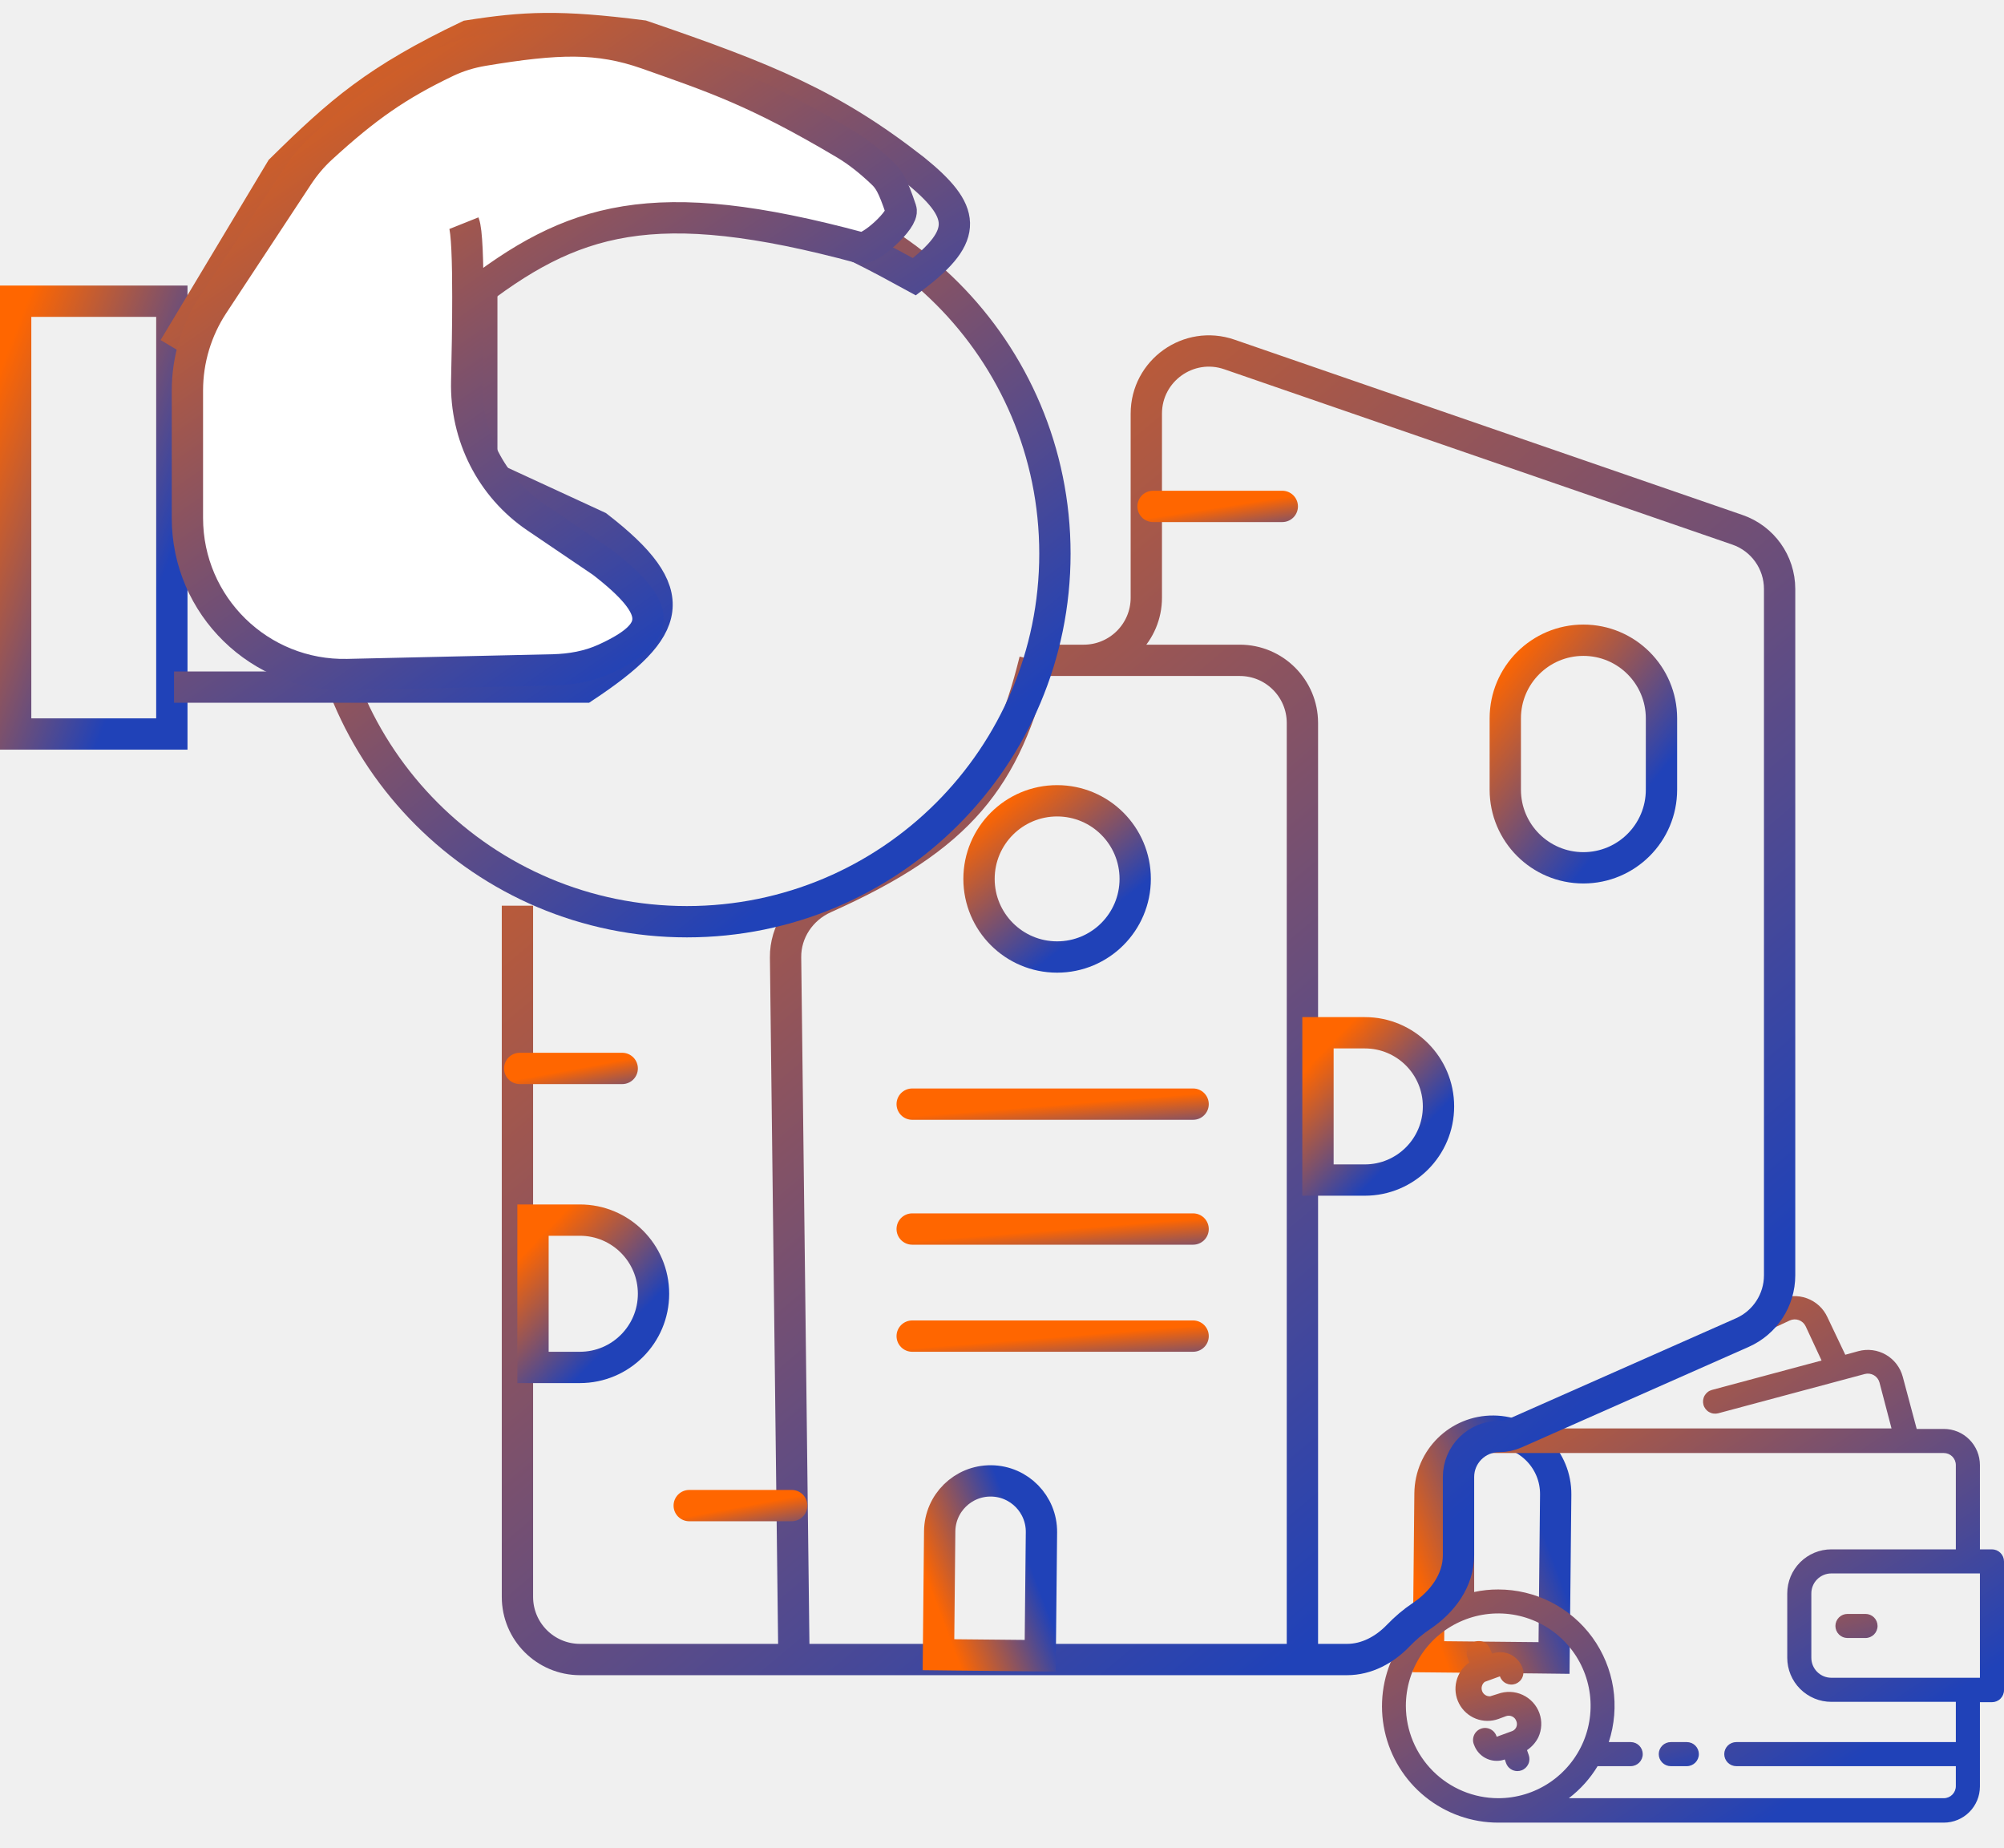
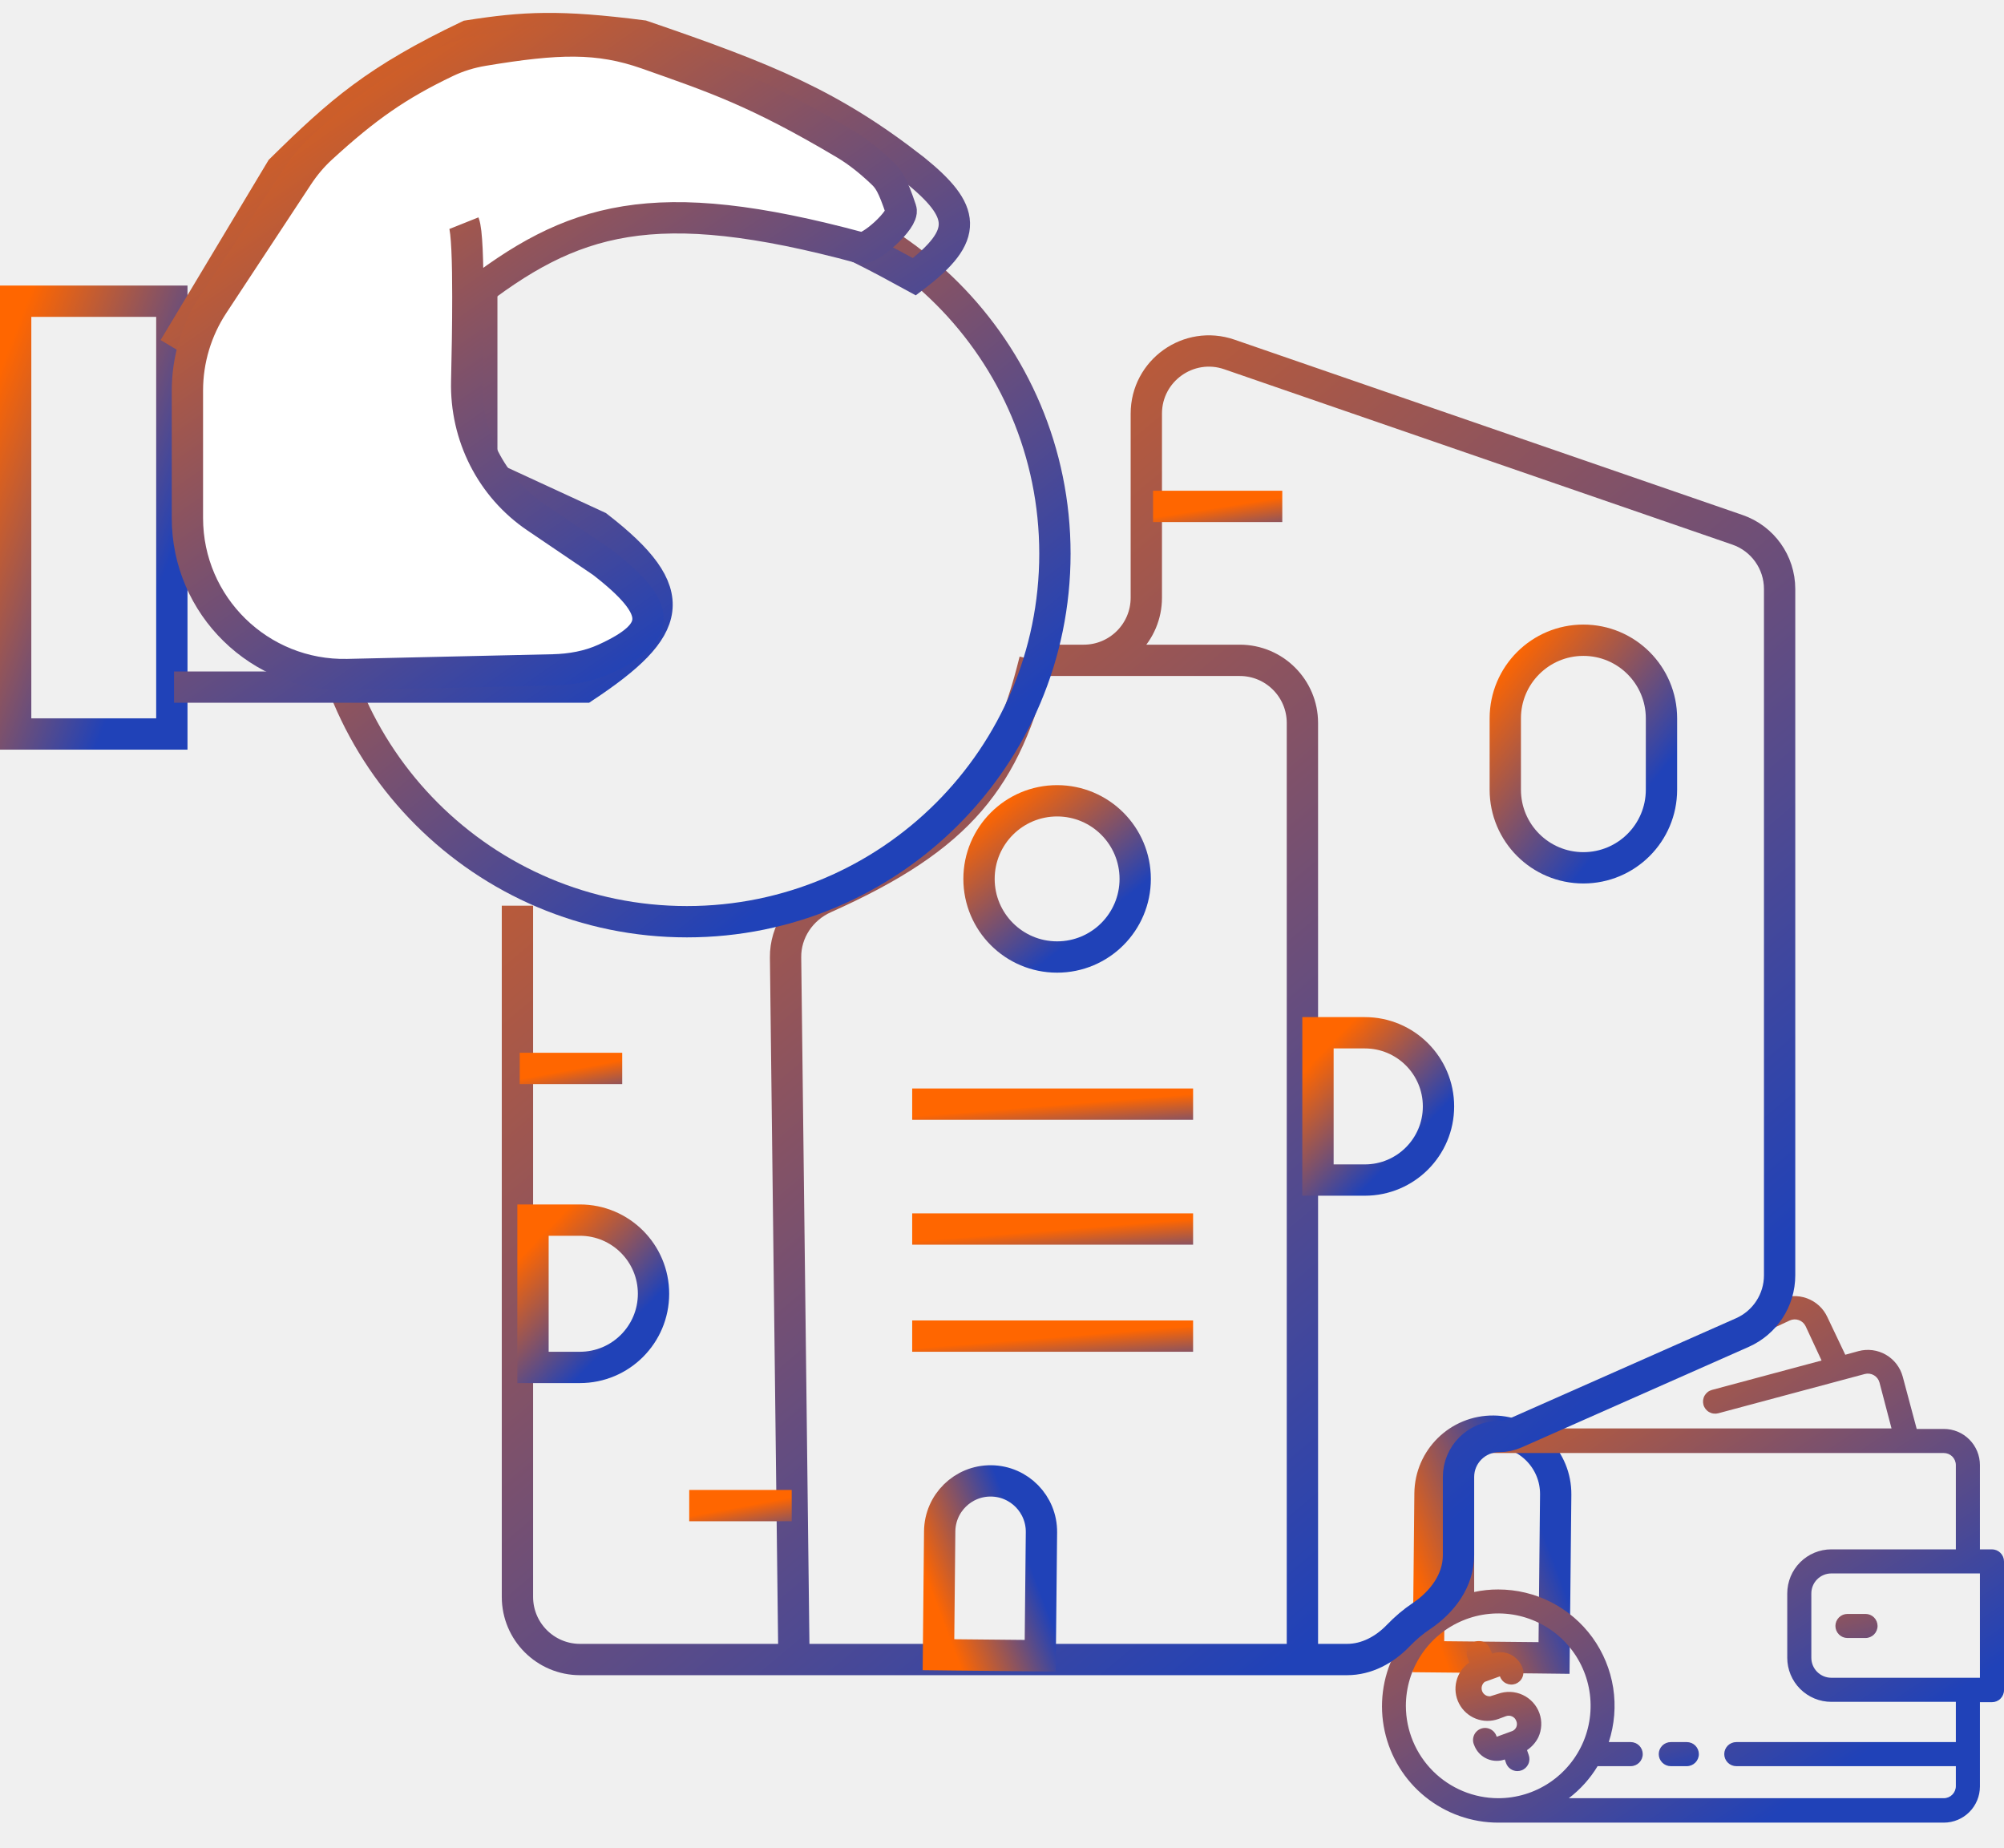
<svg xmlns="http://www.w3.org/2000/svg" width="64" height="59" viewBox="0 0 64 59" fill="none">
  <path d="M45.622 52.4L45.617 52.9L46.117 52.905L49.13 52.935L49.63 52.941L49.635 52.441L49.683 47.725C49.694 46.617 48.805 45.709 47.697 45.698C46.588 45.687 45.681 46.576 45.669 47.685L45.622 52.4Z" stroke="url(#paint0_linear_239_171)" />
  <path d="M63.615 49.472H63.231V46.78C63.231 46.629 63.201 46.479 63.143 46.339C63.085 46.199 63 46.072 62.893 45.965C62.786 45.857 62.659 45.772 62.519 45.714C62.379 45.656 62.229 45.627 62.077 45.627H61.212L60.766 43.958C60.686 43.662 60.493 43.411 60.229 43.258C59.964 43.105 59.65 43.063 59.354 43.142L58.931 43.258L58.358 42.054C58.294 41.916 58.204 41.792 58.092 41.689C57.979 41.587 57.848 41.507 57.705 41.455C57.562 41.403 57.41 41.38 57.258 41.387C57.107 41.394 56.958 41.431 56.82 41.496L47.948 45.627H47.463C47.157 45.627 46.864 45.748 46.648 45.965C46.431 46.181 46.31 46.474 46.31 46.78V51.103C45.538 51.455 44.91 52.06 44.53 52.818C44.149 53.576 44.04 54.442 44.22 55.27C44.4 56.099 44.857 56.842 45.517 57.374C46.177 57.907 47 58.198 47.848 58.198H62.077C62.383 58.198 62.677 58.077 62.893 57.86C63.109 57.644 63.231 57.35 63.231 57.044V54.352H63.615C63.717 54.352 63.815 54.312 63.887 54.24C63.959 54.168 64 54.07 64 53.968V49.857C64 49.755 63.959 49.657 63.887 49.585C63.815 49.513 63.717 49.472 63.615 49.472ZM57.155 42.165C57.247 42.122 57.353 42.117 57.449 42.152C57.544 42.186 57.623 42.258 57.666 42.35L58.174 43.442L54.674 44.381C54.625 44.394 54.579 44.416 54.539 44.447C54.499 44.478 54.465 44.517 54.44 44.56C54.414 44.604 54.398 44.653 54.391 44.703C54.385 44.754 54.388 44.805 54.401 44.854C54.414 44.903 54.437 44.949 54.468 44.989C54.499 45.029 54.537 45.063 54.581 45.088C54.625 45.113 54.673 45.13 54.724 45.136C54.774 45.143 54.825 45.14 54.874 45.127L59.554 43.873C59.652 43.847 59.756 43.861 59.844 43.911C59.932 43.962 59.996 44.044 60.023 44.142L60.408 45.611H49.767L57.155 42.165ZM44.898 54.472C44.898 53.888 45.07 53.318 45.394 52.832C45.717 52.346 46.178 51.968 46.717 51.744C47.255 51.52 47.849 51.461 48.421 51.574C48.993 51.688 49.519 51.968 49.932 52.381C50.345 52.793 50.627 53.319 50.741 53.891C50.855 54.463 50.797 55.057 50.574 55.596C50.35 56.135 49.972 56.596 49.487 56.92C49.002 57.245 48.431 57.418 47.848 57.418C47.067 57.417 46.318 57.106 45.765 56.554C45.212 56.002 44.9 55.253 44.898 54.472ZM62.462 55.626H55.451C55.349 55.626 55.251 55.666 55.179 55.738C55.107 55.81 55.066 55.908 55.066 56.01C55.066 56.112 55.107 56.21 55.179 56.282C55.251 56.354 55.349 56.395 55.451 56.395H62.462V57.033C62.462 57.135 62.421 57.233 62.349 57.305C62.277 57.377 62.179 57.418 62.077 57.418H50.102C50.47 57.138 50.782 56.791 51.021 56.395H52.078C52.18 56.395 52.278 56.354 52.35 56.282C52.422 56.21 52.463 56.112 52.463 56.01C52.463 55.908 52.422 55.81 52.35 55.738C52.278 55.666 52.18 55.626 52.078 55.626H51.378C51.561 55.068 51.609 54.474 51.519 53.894C51.428 53.314 51.201 52.764 50.857 52.288C50.512 51.813 50.06 51.426 49.537 51.159C49.014 50.892 48.435 50.753 47.848 50.753C47.589 50.752 47.331 50.779 47.079 50.834V46.78C47.079 46.678 47.119 46.581 47.191 46.508C47.264 46.436 47.361 46.396 47.463 46.396H62.077C62.179 46.396 62.277 46.436 62.349 46.508C62.421 46.581 62.462 46.678 62.462 46.78V49.472H58.485C58.112 49.472 57.754 49.621 57.49 49.885C57.226 50.148 57.078 50.507 57.078 50.88V52.934C57.078 53.118 57.114 53.301 57.185 53.472C57.256 53.643 57.359 53.798 57.49 53.929C57.621 54.059 57.776 54.163 57.947 54.234C58.117 54.305 58.3 54.341 58.485 54.341H62.462V55.626ZM63.231 53.572H58.485C58.316 53.572 58.154 53.505 58.034 53.385C57.914 53.265 57.847 53.103 57.847 52.934V50.891C57.845 50.807 57.861 50.722 57.892 50.644C57.923 50.565 57.97 50.493 58.03 50.432C58.089 50.372 58.16 50.324 58.238 50.291C58.316 50.258 58.4 50.241 58.485 50.241H63.231V53.572Z" fill="url(#paint1_linear_239_171)" />
  <path d="M59.001 52.303H59.577C59.679 52.303 59.777 52.262 59.849 52.19C59.921 52.118 59.962 52.02 59.962 51.918C59.962 51.816 59.921 51.718 59.849 51.646C59.777 51.574 59.679 51.534 59.577 51.534H59.001C58.899 51.534 58.801 51.574 58.729 51.646C58.657 51.718 58.616 51.816 58.616 51.918C58.616 52.02 58.657 52.118 58.729 52.19C58.801 52.262 58.899 52.303 59.001 52.303ZM53.87 55.626H53.359C53.257 55.626 53.159 55.666 53.087 55.738C53.015 55.81 52.974 55.908 52.974 56.01C52.974 56.112 53.015 56.21 53.087 56.282C53.159 56.354 53.257 56.395 53.359 56.395H53.87C53.972 56.395 54.07 56.354 54.142 56.282C54.214 56.21 54.255 56.112 54.255 56.01C54.255 55.908 54.214 55.81 54.142 55.738C54.07 55.666 53.972 55.626 53.87 55.626ZM48.056 56.179L48.098 56.298C48.125 56.373 48.174 56.437 48.239 56.482C48.303 56.528 48.38 56.552 48.459 56.552C48.504 56.552 48.548 56.544 48.59 56.529C48.686 56.495 48.764 56.423 48.807 56.331C48.851 56.239 48.856 56.133 48.821 56.037L48.767 55.883C48.921 55.779 49.046 55.638 49.129 55.472C49.24 55.23 49.253 54.953 49.163 54.703C49.117 54.575 49.046 54.457 48.954 54.357C48.862 54.257 48.751 54.176 48.628 54.119C48.505 54.062 48.371 54.029 48.235 54.024C48.099 54.019 47.964 54.04 47.836 54.087L47.59 54.164C47.535 54.167 47.48 54.153 47.434 54.123C47.388 54.093 47.352 54.049 47.333 53.997C47.314 53.946 47.311 53.889 47.327 53.836C47.342 53.783 47.373 53.736 47.417 53.703L47.902 53.526C47.918 53.575 47.944 53.62 47.977 53.658C48.011 53.697 48.053 53.729 48.099 53.751C48.145 53.773 48.195 53.786 48.247 53.789C48.298 53.792 48.349 53.784 48.398 53.767C48.446 53.749 48.49 53.722 48.528 53.687C48.566 53.652 48.596 53.61 48.617 53.563C48.639 53.517 48.65 53.466 48.651 53.415C48.653 53.363 48.644 53.312 48.625 53.264C48.558 53.075 48.42 52.919 48.24 52.83C48.149 52.787 48.05 52.762 47.949 52.758C47.848 52.753 47.747 52.768 47.652 52.803L47.59 52.664C47.574 52.615 47.548 52.57 47.515 52.532C47.481 52.493 47.44 52.461 47.393 52.439C47.347 52.416 47.297 52.403 47.245 52.401C47.194 52.398 47.143 52.406 47.094 52.423C47.046 52.441 47.002 52.468 46.964 52.503C46.926 52.538 46.896 52.58 46.875 52.627C46.853 52.673 46.842 52.724 46.841 52.775C46.839 52.827 46.848 52.878 46.867 52.926L46.925 53.083C46.72 53.225 46.573 53.436 46.513 53.677C46.452 53.919 46.482 54.174 46.596 54.395C46.71 54.616 46.901 54.788 47.133 54.879C47.365 54.97 47.622 54.972 47.856 54.887L48.094 54.799C48.126 54.787 48.16 54.782 48.194 54.783C48.227 54.785 48.261 54.793 48.291 54.807C48.322 54.821 48.35 54.841 48.373 54.866C48.395 54.891 48.413 54.921 48.425 54.953C48.438 54.983 48.445 55.017 48.445 55.05C48.445 55.084 48.438 55.118 48.425 55.149C48.411 55.179 48.392 55.206 48.367 55.229C48.343 55.252 48.314 55.269 48.282 55.279L47.798 55.456C47.784 55.405 47.759 55.357 47.725 55.316C47.692 55.275 47.65 55.241 47.603 55.217C47.555 55.193 47.504 55.179 47.45 55.175C47.397 55.172 47.344 55.18 47.294 55.199C47.244 55.217 47.199 55.245 47.161 55.282C47.122 55.319 47.092 55.364 47.072 55.413C47.052 55.462 47.042 55.515 47.043 55.568C47.044 55.621 47.056 55.673 47.079 55.722C47.133 55.869 47.231 55.996 47.359 56.086C47.488 56.176 47.641 56.225 47.798 56.225C47.888 56.226 47.978 56.21 48.063 56.179H48.056Z" fill="url(#paint2_linear_239_171)" />
  <path d="M16.525 28.919V50.99C16.525 52.095 17.421 52.99 18.525 52.99H25.356M33.048 21.085H34.609C35.713 21.085 36.609 20.19 36.609 19.085V13.208C36.609 11.834 37.962 10.87 39.261 11.318L55.487 16.917C56.293 17.195 56.834 17.954 56.834 18.807V40.721C56.834 41.513 56.367 42.23 55.644 42.55L48.396 45.758C48.231 45.831 48.053 45.869 47.872 45.869V45.869C47.158 45.869 46.579 46.448 46.579 47.162V49.658C46.579 50.468 46.063 51.155 45.39 51.606C45.12 51.787 44.885 51.988 44.653 52.228C44.219 52.679 43.647 52.99 43.02 52.99H41.594M33.048 21.085H39.594C40.698 21.085 41.594 21.981 41.594 23.085V52.99M33.048 21.085C32.115 24.861 30.692 26.723 26.333 28.67C25.58 29.006 25.078 29.747 25.088 30.572L25.356 52.99M41.594 52.99H25.356" stroke="url(#paint3_linear_239_171)" />
  <rect x="0.5" y="9.618" width="4.988" height="13.819" stroke="url(#paint4_linear_239_171)" />
  <circle cx="21.938" cy="17.679" r="11.752" stroke="url(#paint5_linear_239_171)" />
  <path d="M5.558 11.115L8.976 5.417C10.866 3.557 12.012 2.551 14.959 1.144C16.732 0.866 17.86 0.804 20.514 1.144C24.484 2.501 26.555 3.346 29.202 5.417C30.85 6.752 30.96 7.501 29.202 8.836C24.632 6.326 21.924 5.322 15.386 8.266V15.103L19.089 16.812C21.848 18.945 21.499 20.056 18.662 21.94H5.558" stroke="url(#paint6_linear_239_171)" />
  <path d="M19.232 17.951L17.119 16.52C15.687 15.55 14.863 13.909 14.905 12.18C14.926 11.283 14.941 10.359 14.942 9.548C18.27 6.932 20.864 6.126 27.478 7.912C27.781 7.994 28.874 6.997 28.775 6.699C28.512 5.912 28.383 5.721 28.175 5.523C27.81 5.176 27.417 4.854 26.985 4.597C24.151 2.912 22.784 2.466 20.656 1.714C19.105 1.17 17.809 1.213 15.431 1.608C15.023 1.676 14.624 1.797 14.25 1.976C12.703 2.716 11.692 3.419 10.257 4.735C9.972 4.997 9.724 5.295 9.511 5.618L6.809 9.721C6.272 10.537 5.985 11.493 5.985 12.471V16.54C5.985 19.346 8.294 21.602 11.099 21.539L17.657 21.39C18.228 21.377 18.799 21.277 19.318 21.04C21.149 20.205 21.188 19.466 19.232 17.951Z" fill="white" />
  <path d="M14.816 7.126C14.91 7.361 14.943 8.327 14.942 9.548M14.942 9.548C14.941 10.359 14.926 11.283 14.905 12.18C14.863 13.909 15.687 15.55 17.119 16.52L19.232 17.951C21.188 19.466 21.149 20.205 19.318 21.04C18.799 21.277 18.228 21.377 17.657 21.39L11.099 21.539C8.294 21.602 5.985 19.346 5.985 16.54V12.471C5.985 11.493 6.272 10.537 6.809 9.721L9.511 5.618C9.724 5.295 9.972 4.997 10.257 4.735C11.692 3.419 12.703 2.716 14.25 1.976C14.624 1.797 15.023 1.676 15.431 1.608C17.809 1.213 19.105 1.17 20.656 1.714C22.784 2.466 24.151 2.912 26.985 4.597C27.417 4.854 27.81 5.176 28.175 5.523C28.383 5.721 28.512 5.912 28.775 6.699V6.699C28.874 6.997 27.781 7.994 27.478 7.912C20.864 6.126 18.27 6.932 14.942 9.548Z" stroke="url(#paint7_linear_239_171)" />
  <path d="M17.522 38.959H17.022V39.459V43.163V43.663H17.522H18.519C19.818 43.663 20.871 42.61 20.871 41.311C20.871 40.012 19.818 38.959 18.519 38.959H17.522Z" stroke="url(#paint8_linear_239_171)" />
  <path d="M42.591 32.977H42.091V33.477V37.18V37.68H42.591H43.588C44.887 37.68 45.94 36.627 45.94 35.329C45.94 34.03 44.887 32.977 43.588 32.977H42.591Z" stroke="url(#paint9_linear_239_171)" />
  <path d="M29.976 52.336L29.971 52.836L30.471 52.842L32.72 52.864L33.22 52.869L33.225 52.369L33.26 48.927C33.269 48.03 32.549 47.295 31.652 47.286C30.754 47.277 30.02 47.997 30.01 48.894L29.976 52.336Z" stroke="url(#paint10_linear_239_171)" />
-   <line x1="29.132" y1="35.256" x2="38.103" y2="35.256" stroke="url(#paint11_linear_239_171)" stroke-linecap="round" />
-   <line x1="29.132" y1="39.244" x2="38.103" y2="39.244" stroke="url(#paint12_linear_239_171)" stroke-linecap="round" />
-   <line x1="29.132" y1="42.663" x2="38.103" y2="42.663" stroke="url(#paint13_linear_239_171)" stroke-linecap="round" />
+   <line x1="29.132" y1="35.256" x2="38.103" y2="35.256" stroke="url(#paint11_linear_239_171)" strokeLinecap="round" />
+   <line x1="29.132" y1="39.244" x2="38.103" y2="39.244" stroke="url(#paint12_linear_239_171)" strokeLinecap="round" />
+   <line x1="29.132" y1="42.663" x2="38.103" y2="42.663" stroke="url(#paint13_linear_239_171)" strokeLinecap="round" />
  <rect x="31.266" y="25.57" width="4.988" height="4.988" rx="2.494" stroke="url(#paint14_linear_239_171)" />
  <rect x="48.073" y="20.443" width="4.988" height="7.267" rx="2.494" stroke="url(#paint15_linear_239_171)" />
-   <line x1="36.824" y1="16.17" x2="40.951" y2="16.17" stroke="url(#paint16_linear_239_171)" stroke-linecap="round" />
-   <line x1="16.598" y1="34.116" x2="19.871" y2="34.116" stroke="url(#paint17_linear_239_171)" stroke-linecap="round" />
-   <line x1="22.011" y1="48.075" x2="25.284" y2="48.075" stroke="url(#paint18_linear_239_171)" stroke-linecap="round" />
+   <line x1="36.824" y1="16.17" x2="40.951" y2="16.17" stroke="url(#paint16_linear_239_171)" strokeLinecap="round" />
+   <line x1="16.598" y1="34.116" x2="19.871" y2="34.116" stroke="url(#paint17_linear_239_171)" strokeLinecap="round" />
+   <line x1="22.011" y1="48.075" x2="25.284" y2="48.075" stroke="url(#paint18_linear_239_171)" strokeLinecap="round" />
  <defs>
    <linearGradient id="paint0_linear_239_171" x1="46.118" y1="52.942" x2="50.213" y2="51.414" gradientUnits="userSpaceOnUse">
      <stop stop-color="#FF6600" />
      <stop offset="1" stop-color="#2042B8" />
    </linearGradient>
    <linearGradient id="paint1_linear_239_171" x1="42.421" y1="41.394" x2="54.516" y2="59.391" gradientUnits="userSpaceOnUse">
      <stop stop-color="#FF6600" />
      <stop offset="1" stop-color="#2042B8" />
    </linearGradient>
    <linearGradient id="paint2_linear_239_171" x1="45.319" y1="51.536" x2="47.439" y2="58.708" gradientUnits="userSpaceOnUse">
      <stop stop-color="#FF6600" />
      <stop offset="1" stop-color="#2042B8" />
    </linearGradient>
    <linearGradient id="paint3_linear_239_171" x1="13.047" y1="10.423" x2="45.633" y2="49.264" gradientUnits="userSpaceOnUse">
      <stop stop-color="#FF6600" />
      <stop offset="1" stop-color="#2042B8" />
    </linearGradient>
    <linearGradient id="paint4_linear_239_171" x1="0.656" y1="10.124" x2="7.422" y2="12.775" gradientUnits="userSpaceOnUse">
      <stop stop-color="#FF6600" />
      <stop offset="1" stop-color="#2042B8" />
    </linearGradient>
    <linearGradient id="paint5_linear_239_171" x1="8.743" y1="6.437" x2="25.774" y2="27.885" gradientUnits="userSpaceOnUse">
      <stop stop-color="#FF6600" />
      <stop offset="1" stop-color="#2042B8" />
    </linearGradient>
    <linearGradient id="paint6_linear_239_171" x1="3.407" y1="0.922" x2="18.518" y2="23.475" gradientUnits="userSpaceOnUse">
      <stop stop-color="#FF6600" />
      <stop offset="1" stop-color="#2042B8" />
    </linearGradient>
    <linearGradient id="paint7_linear_239_171" x1="3.982" y1="1.318" x2="18.805" y2="22.62" gradientUnits="userSpaceOnUse">
      <stop stop-color="#FF6600" />
      <stop offset="1" stop-color="#2042B8" />
    </linearGradient>
    <linearGradient id="paint8_linear_239_171" x1="17.276" y1="39.461" x2="20.152" y2="42.247" gradientUnits="userSpaceOnUse">
      <stop stop-color="#FF6600" />
      <stop offset="1" stop-color="#2042B8" />
    </linearGradient>
    <linearGradient id="paint9_linear_239_171" x1="42.345" y1="33.479" x2="45.221" y2="36.265" gradientUnits="userSpaceOnUse">
      <stop stop-color="#FF6600" />
      <stop offset="1" stop-color="#2042B8" />
    </linearGradient>
    <linearGradient id="paint10_linear_239_171" x1="30.473" y1="52.736" x2="33.517" y2="51.58" gradientUnits="userSpaceOnUse">
      <stop stop-color="#FF6600" />
      <stop offset="1" stop-color="#2042B8" />
    </linearGradient>
    <linearGradient id="paint11_linear_239_171" x1="27.772" y1="35.756" x2="27.895" y2="37.3" gradientUnits="userSpaceOnUse">
      <stop stop-color="#FF6600" />
      <stop offset="1" stop-color="#2042B8" />
    </linearGradient>
    <linearGradient id="paint12_linear_239_171" x1="27.772" y1="39.745" x2="27.895" y2="41.289" gradientUnits="userSpaceOnUse">
      <stop stop-color="#FF6600" />
      <stop offset="1" stop-color="#2042B8" />
    </linearGradient>
    <linearGradient id="paint13_linear_239_171" x1="27.772" y1="43.163" x2="27.895" y2="44.707" gradientUnits="userSpaceOnUse">
      <stop stop-color="#FF6600" />
      <stop offset="1" stop-color="#2042B8" />
    </linearGradient>
    <linearGradient id="paint14_linear_239_171" x1="31.422" y1="26.072" x2="34.44" y2="29.873" gradientUnits="userSpaceOnUse">
      <stop stop-color="#FF6600" />
      <stop offset="1" stop-color="#2042B8" />
    </linearGradient>
    <linearGradient id="paint15_linear_239_171" x1="48.229" y1="20.946" x2="52.981" y2="24.754" gradientUnits="userSpaceOnUse">
      <stop stop-color="#FF6600" />
      <stop offset="1" stop-color="#2042B8" />
    </linearGradient>
    <linearGradient id="paint16_linear_239_171" x1="35.881" y1="16.67" x2="36.116" y2="18.188" gradientUnits="userSpaceOnUse">
      <stop stop-color="#FF6600" />
      <stop offset="1" stop-color="#2042B8" />
    </linearGradient>
    <linearGradient id="paint17_linear_239_171" x1="15.729" y1="34.617" x2="16.008" y2="36.119" gradientUnits="userSpaceOnUse">
      <stop stop-color="#FF6600" />
      <stop offset="1" stop-color="#2042B8" />
    </linearGradient>
    <linearGradient id="paint18_linear_239_171" x1="21.142" y1="48.575" x2="21.421" y2="50.078" gradientUnits="userSpaceOnUse">
      <stop stop-color="#FF6600" />
      <stop offset="1" stop-color="#2042B8" />
    </linearGradient>
  </defs>
</svg>
